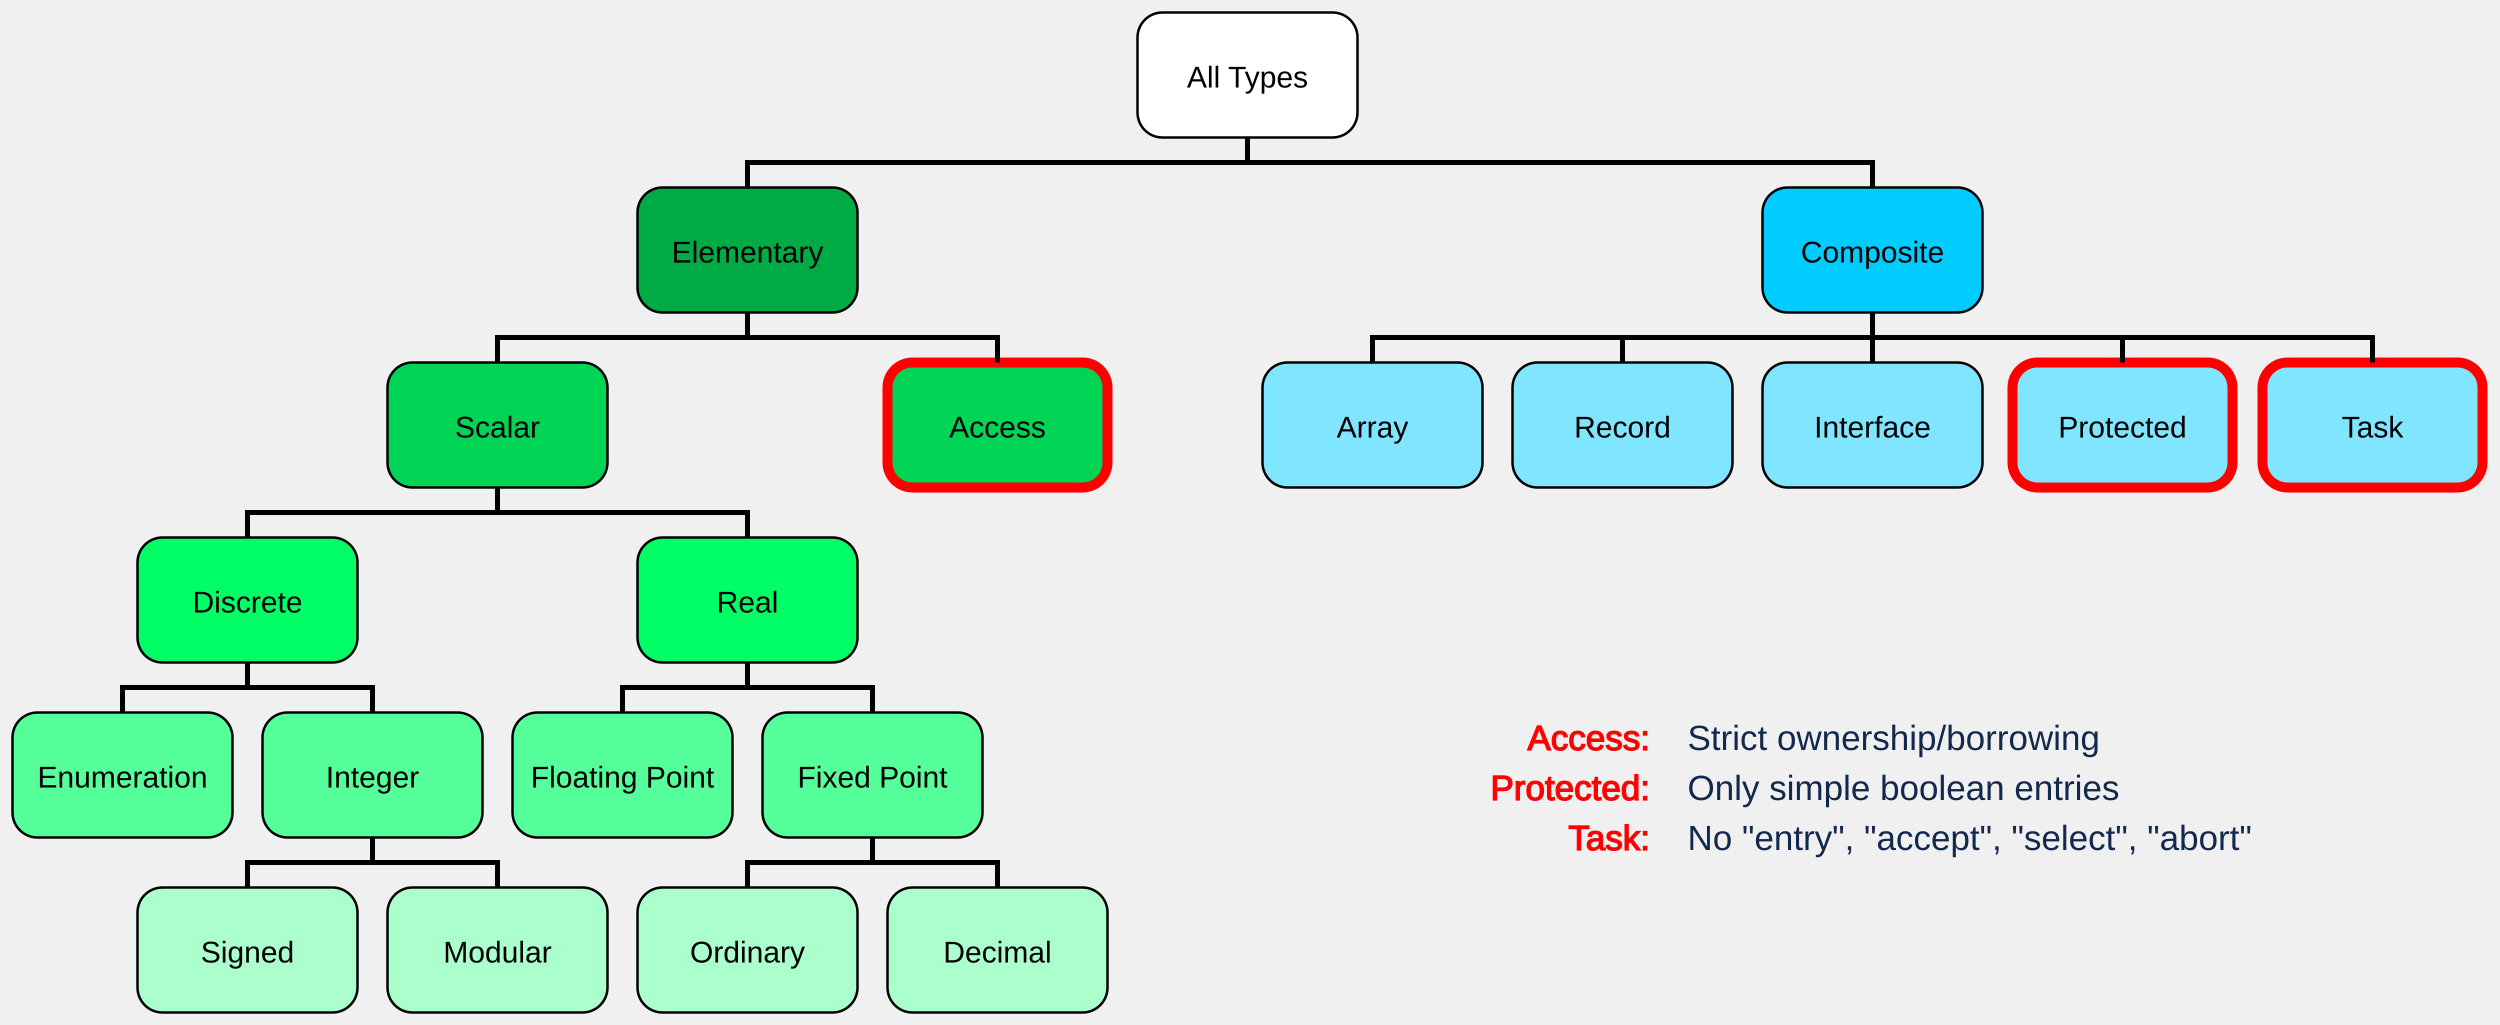
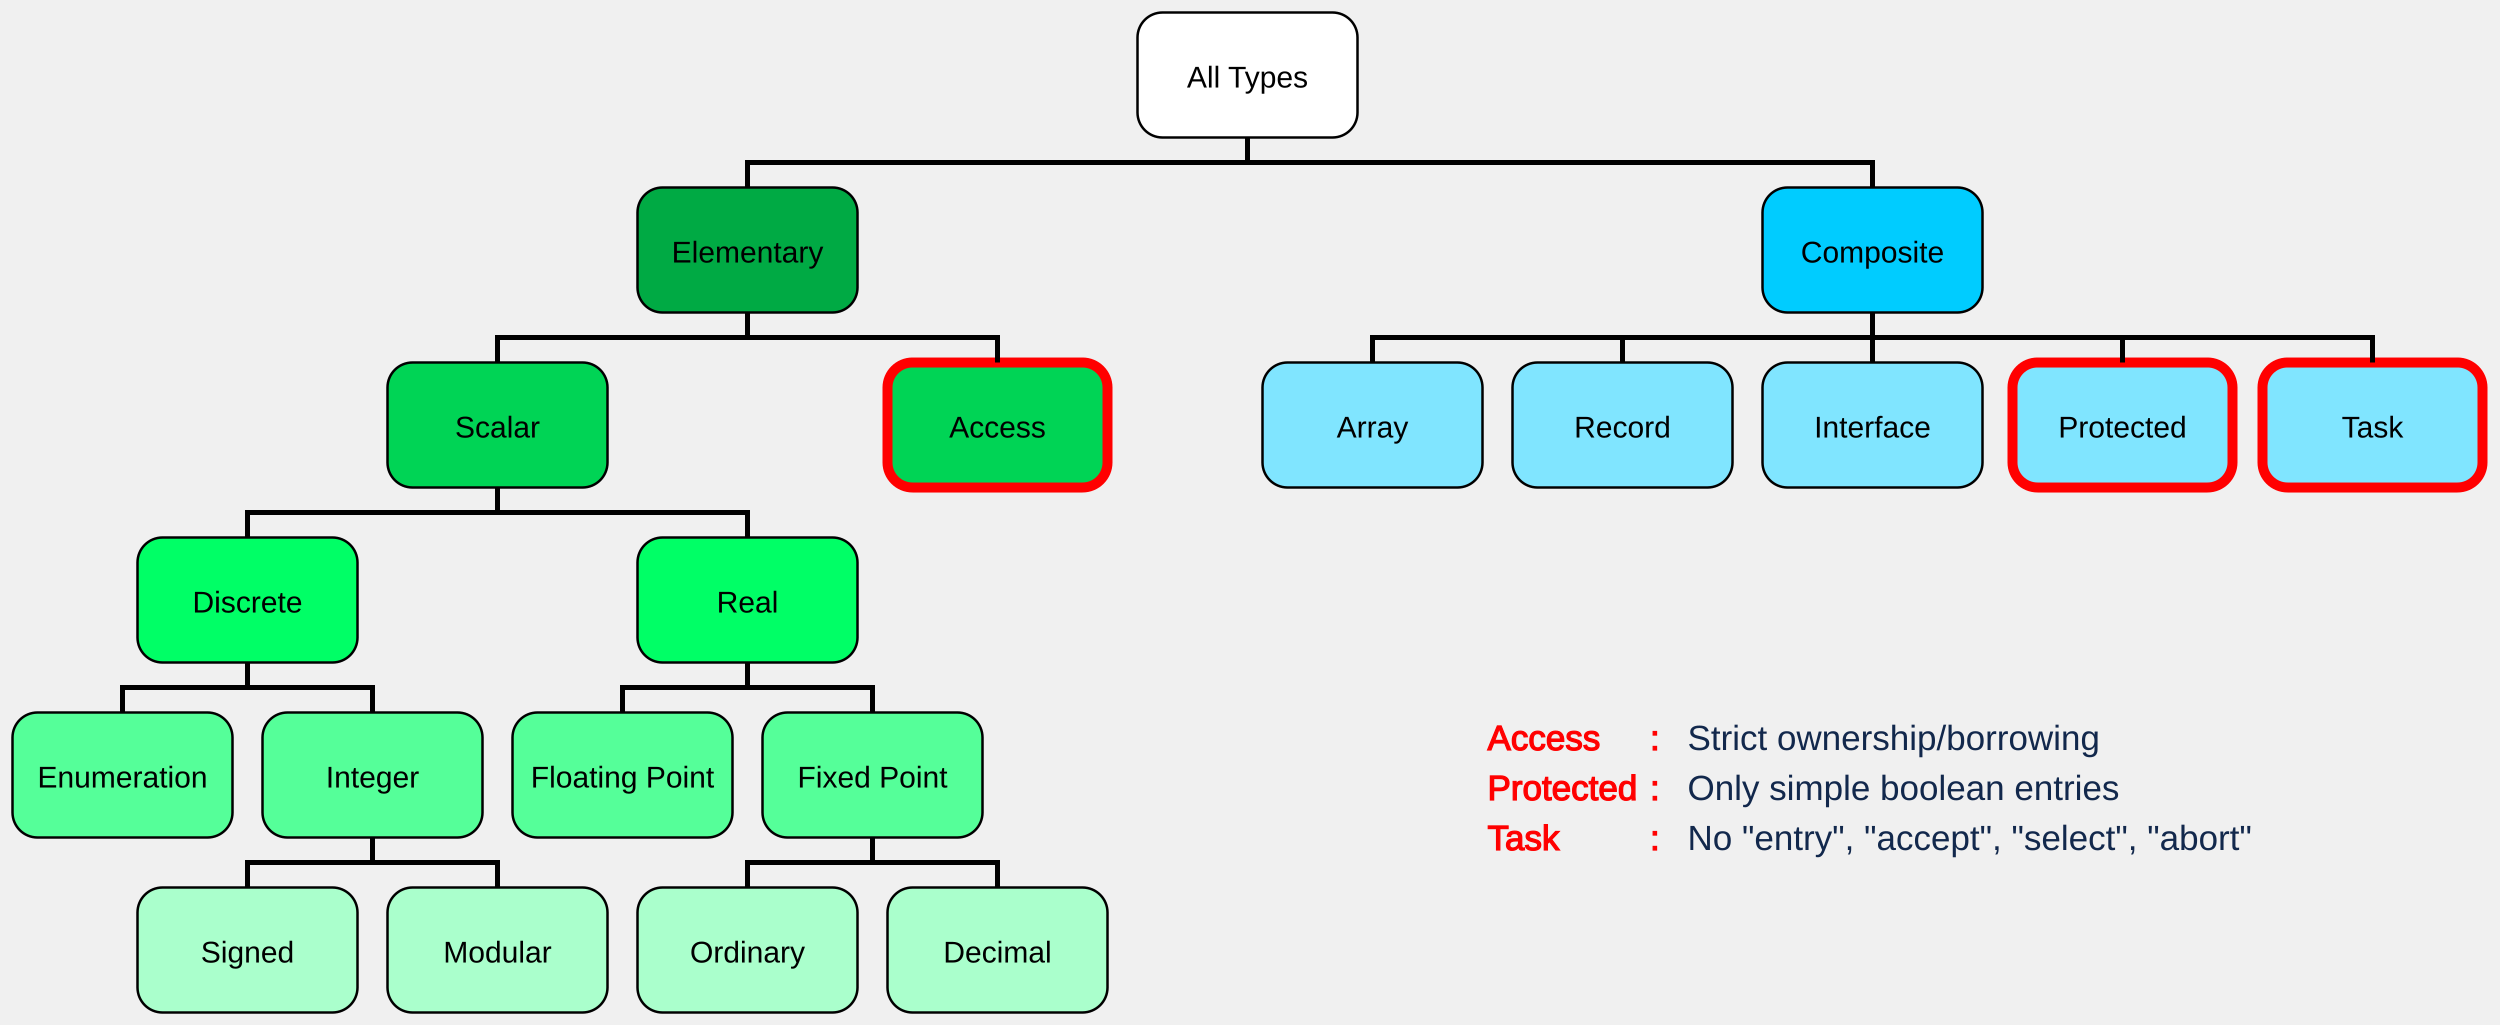
<svg xmlns="http://www.w3.org/2000/svg" baseProfile="full" height="410" version="1.1" width="1000">
  <defs />
  <rect fill="#FFFFFF" height="50" rx="10" ry="10" stroke="black" width="88" x="455" y="5" />
  <line x1="499.0" y1="55" x2="499.0" y2="65" stroke="black" stroke-width="2" />
  <text alignment-baseline="middle" font-family="Arial" font-size="12px" text-anchor="middle" x="499.0" y="35.0">All Types</text>
  <rect fill="#00AA44" height="50" rx="10" ry="10" stroke="black" width="88" x="255" y="75" />
  <line x1="299.0" y1="75" x2="299.0" y2="65" stroke="black" stroke-width="2" />
  <line x1="299.0" y1="125" x2="299.0" y2="135" stroke="black" stroke-width="2" />
  <text alignment-baseline="middle" font-family="Arial" font-size="12px" text-anchor="middle" x="299.0" y="105.0">Elementary</text>
  <rect fill="#00CCFF" height="50" rx="10" ry="10" stroke="black" width="88" x="705" y="75" />
  <line x1="749.0" y1="75" x2="749.0" y2="65" stroke="black" stroke-width="2" />
  <line x1="749.0" y1="125" x2="749.0" y2="135" stroke="black" stroke-width="2" />
  <text alignment-baseline="middle" font-family="Arial" font-size="12px" text-anchor="middle" x="749.0" y="105.0">Composite</text>
  <rect fill="#00D455" height="50" rx="10" ry="10" stroke="black" width="88" x="155" y="145" />
  <line x1="199.0" y1="145" x2="199.0" y2="135" stroke="black" stroke-width="2" />
  <line x1="199.0" y1="195" x2="199.0" y2="205" stroke="black" stroke-width="2" />
  <text alignment-baseline="middle" font-family="Arial" font-size="12px" text-anchor="middle" x="199.0" y="175.0">Scalar</text>
  <rect fill="#00D455" height="50" rx="10" ry="10" stroke="red" stroke-width="4" width="88" x="355" y="145" />
  <line x1="399.0" y1="145" x2="399.0" y2="135" stroke="black" stroke-width="2" />
  <text alignment-baseline="middle" font-family="Arial" font-size="12px" text-anchor="middle" x="399.0" y="175.0">Access</text>
  <rect fill="#80E5FF" height="50" rx="10" ry="10" stroke="black" width="88" x="505" y="145" />
  <line x1="549.0" y1="145" x2="549.0" y2="135" stroke="black" stroke-width="2" />
  <text alignment-baseline="middle" font-family="Arial" font-size="12px" text-anchor="middle" x="549.0" y="175.0">Array</text>
  <rect fill="#80E5FF" height="50" rx="10" ry="10" stroke="black" width="88" x="605" y="145" />
  <line x1="649.0" y1="145" x2="649.0" y2="135" stroke="black" stroke-width="2" />
  <text alignment-baseline="middle" font-family="Arial" font-size="12px" text-anchor="middle" x="649.0" y="175.0">Record</text>
  <rect fill="#80E5FF" height="50" rx="10" ry="10" stroke="black" width="88" x="705" y="145" />
  <line x1="749.0" y1="145" x2="749.0" y2="135" stroke="black" stroke-width="2" />
  <text alignment-baseline="middle" font-family="Arial" font-size="12px" text-anchor="middle" x="749.0" y="175.0">Interface</text>
  <rect fill="#80E5FF" height="50" rx="10" ry="10" stroke="red" stroke-width="4" width="88" x="805" y="145" />
  <line x1="849.0" y1="145" x2="849.0" y2="135" stroke="black" stroke-width="2" />
  <text alignment-baseline="middle" font-family="Arial" font-size="12px" text-anchor="middle" x="849.0" y="175.0">Protected</text>
  <rect fill="#80E5FF" height="50" rx="10" ry="10" stroke="red" stroke-width="4" width="88" x="905" y="145" />
  <line x1="949.0" y1="145" x2="949.0" y2="135" stroke="black" stroke-width="2" />
  <text alignment-baseline="middle" font-family="Arial" font-size="12px" text-anchor="middle" x="949.0" y="175.0">Task</text>
  <rect fill="#00FF66" height="50" rx="10" ry="10" stroke="black" width="88" x="55" y="215" />
  <line x1="99.0" y1="215" x2="99.0" y2="205" stroke="black" stroke-width="2" />
  <line x1="99.0" y1="265" x2="99.0" y2="275" stroke="black" stroke-width="2" />
  <text alignment-baseline="middle" font-family="Arial" font-size="12px" text-anchor="middle" x="99.0" y="245.0">Discrete</text>
  <rect fill="#00FF66" height="50" rx="10" ry="10" stroke="black" width="88" x="255" y="215" />
  <line x1="299.0" y1="215" x2="299.0" y2="205" stroke="black" stroke-width="2" />
  <line x1="299.0" y1="265" x2="299.0" y2="275" stroke="black" stroke-width="2" />
  <text alignment-baseline="middle" font-family="Arial" font-size="12px" text-anchor="middle" x="299.0" y="245.0">Real</text>
  <rect fill="#55FF99" height="50" rx="10" ry="10" stroke="black" width="88" x="5" y="285" />
  <line x1="49.0" y1="285" x2="49.0" y2="275" stroke="black" stroke-width="2" />
  <text alignment-baseline="middle" font-family="Arial" font-size="12px" text-anchor="middle" x="49.0" y="315.0">Enumeration</text>
  <rect fill="#55FF99" height="50" rx="10" ry="10" stroke="black" width="88" x="105" y="285" />
  <line x1="149.0" y1="285" x2="149.0" y2="275" stroke="black" stroke-width="2" />
  <line x1="149.0" y1="335" x2="149.0" y2="345" stroke="black" stroke-width="2" />
  <text alignment-baseline="middle" font-family="Arial" font-size="12px" text-anchor="middle" x="149.0" y="315.0">Integer</text>
  <rect fill="#55FF99" height="50" rx="10" ry="10" stroke="black" width="88" x="205" y="285" />
  <line x1="249.0" y1="285" x2="249.0" y2="275" stroke="black" stroke-width="2" />
  <text alignment-baseline="middle" font-family="Arial" font-size="12px" text-anchor="middle" x="249.0" y="315.0">Floating Point</text>
  <rect fill="#55FF99" height="50" rx="10" ry="10" stroke="black" width="88" x="305" y="285" />
  <line x1="349.0" y1="285" x2="349.0" y2="275" stroke="black" stroke-width="2" />
  <line x1="349.0" y1="335" x2="349.0" y2="345" stroke="black" stroke-width="2" />
  <text alignment-baseline="middle" font-family="Arial" font-size="12px" text-anchor="middle" x="349.0" y="315.0">Fixed Point</text>
  <rect fill="#AAFFCC" height="50" rx="10" ry="10" stroke="black" width="88" x="55" y="355" />
  <line x1="99.0" y1="355" x2="99.0" y2="345" stroke="black" stroke-width="2" />
  <text alignment-baseline="middle" font-family="Arial" font-size="12px" text-anchor="middle" x="99.0" y="385.0">Signed</text>
  <rect fill="#AAFFCC" height="50" rx="10" ry="10" stroke="black" width="88" x="155" y="355" />
  <line x1="199.0" y1="355" x2="199.0" y2="345" stroke="black" stroke-width="2" />
  <text alignment-baseline="middle" font-family="Arial" font-size="12px" text-anchor="middle" x="199.0" y="385.0">Modular</text>
  <rect fill="#AAFFCC" height="50" rx="10" ry="10" stroke="black" width="88" x="255" y="355" />
  <line x1="299.0" y1="355" x2="299.0" y2="345" stroke="black" stroke-width="2" />
  <text alignment-baseline="middle" font-family="Arial" font-size="12px" text-anchor="middle" x="299.0" y="385.0">Ordinary</text>
  <rect fill="#AAFFCC" height="50" rx="10" ry="10" stroke="black" width="88" x="355" y="355" />
  <line x1="399.0" y1="355" x2="399.0" y2="345" stroke="black" stroke-width="2" />
  <text alignment-baseline="middle" font-family="Arial" font-size="12px" text-anchor="middle" x="399.0" y="385.0">Decimal</text>
  <line x1="298.0" y1="65" x2="750.0" y2="65" stroke="black" stroke-width="2" />
  <line x1="198.0" y1="135" x2="400.0" y2="135" stroke="black" stroke-width="2" />
  <line x1="548.0" y1="135" x2="950.0" y2="135" stroke="black" stroke-width="2" />
  <line x1="98.0" y1="205" x2="300.0" y2="205" stroke="black" stroke-width="2" />
  <line x1="48.0" y1="275" x2="150.0" y2="275" stroke="black" stroke-width="2" />
  <line x1="248.0" y1="275" x2="350.0" y2="275" stroke="black" stroke-width="2" />
  <line x1="98.0" y1="345" x2="200.0" y2="345" stroke="black" stroke-width="2" />
  <line x1="298.0" y1="345" x2="400.0" y2="345" stroke="black" stroke-width="2" />
-   <text xml:space="preserve" fill="#ff0000" stroke="#ff0000" stroke-width="0.5" text-align="left" font-size="14px" font-family="arial" font-weight="normal" text-anchor="end" x="660" y="300">Access:</text>
-   <text xml:space="preserve" fill="#ff0000" stroke="#ff0000" stroke-width="0.5" text-align="left" font-size="14px" font-family="arial" font-weight="normal" text-anchor="end" x="660" y="320">Protected:</text>
-   <text xml:space="preserve" fill="#ff0000" stroke="#ff0000" stroke-width="0.5" text-align="left" font-size="14px" font-family="arial" font-weight="normal" text-anchor="end" x="660" y="340">Task:</text>
+   <text xml:space="preserve" fill="#ff0000" stroke="#ff0000" stroke-width="0.5" text-align="left" font-size="14px" font-family="arial" font-weight="normal" x="595" y="300">Access</text>
+   <text xml:space="preserve" fill="#ff0000" stroke="#ff0000" stroke-width="0.5" text-align="left" font-size="14px" font-family="arial" font-weight="normal" x="595" y="320">Protected</text>
+   <text xml:space="preserve" fill="#ff0000" stroke="#ff0000" stroke-width="0.5" text-align="left" font-size="14px" font-family="arial" font-weight="normal" x="595" y="340">Task</text>
+   <text xml:space="preserve" fill="#ff0000" stroke="#ff0000" stroke-width="0.5" text-align="left" font-size="14px" font-family="arial" font-weight="normal" x="660" y="300">:</text>
+   <text xml:space="preserve" fill="#ff0000" stroke="#ff0000" stroke-width="0.5" text-align="left" font-size="14px" font-family="arial" font-weight="normal" x="660" y="320">:</text>
+   <text xml:space="preserve" fill="#ff0000" stroke="#ff0000" stroke-width="0.5" text-align="left" font-size="14px" font-family="arial" font-weight="normal" x="660" y="340">:</text>
  <text xml:space="preserve" fill="#12284c" stroke="none" text-align="left" font-size="14px" font-family="arial" font-weight="normal" x="675" y="300">Strict ownership/borrowing</text>
  <text xml:space="preserve" fill="#12284c" stroke="none" text-align="left" font-size="14px" font-family="arial" font-weight="normal" x="675" y="320">Only simple boolean entries</text>
  <text xml:space="preserve" fill="#12284c" stroke="none" text-align="left" font-size="14px" font-family="arial" font-weight="normal" x="675" y="340">No "entry", "accept", "select", "abort"</text>
</svg>
